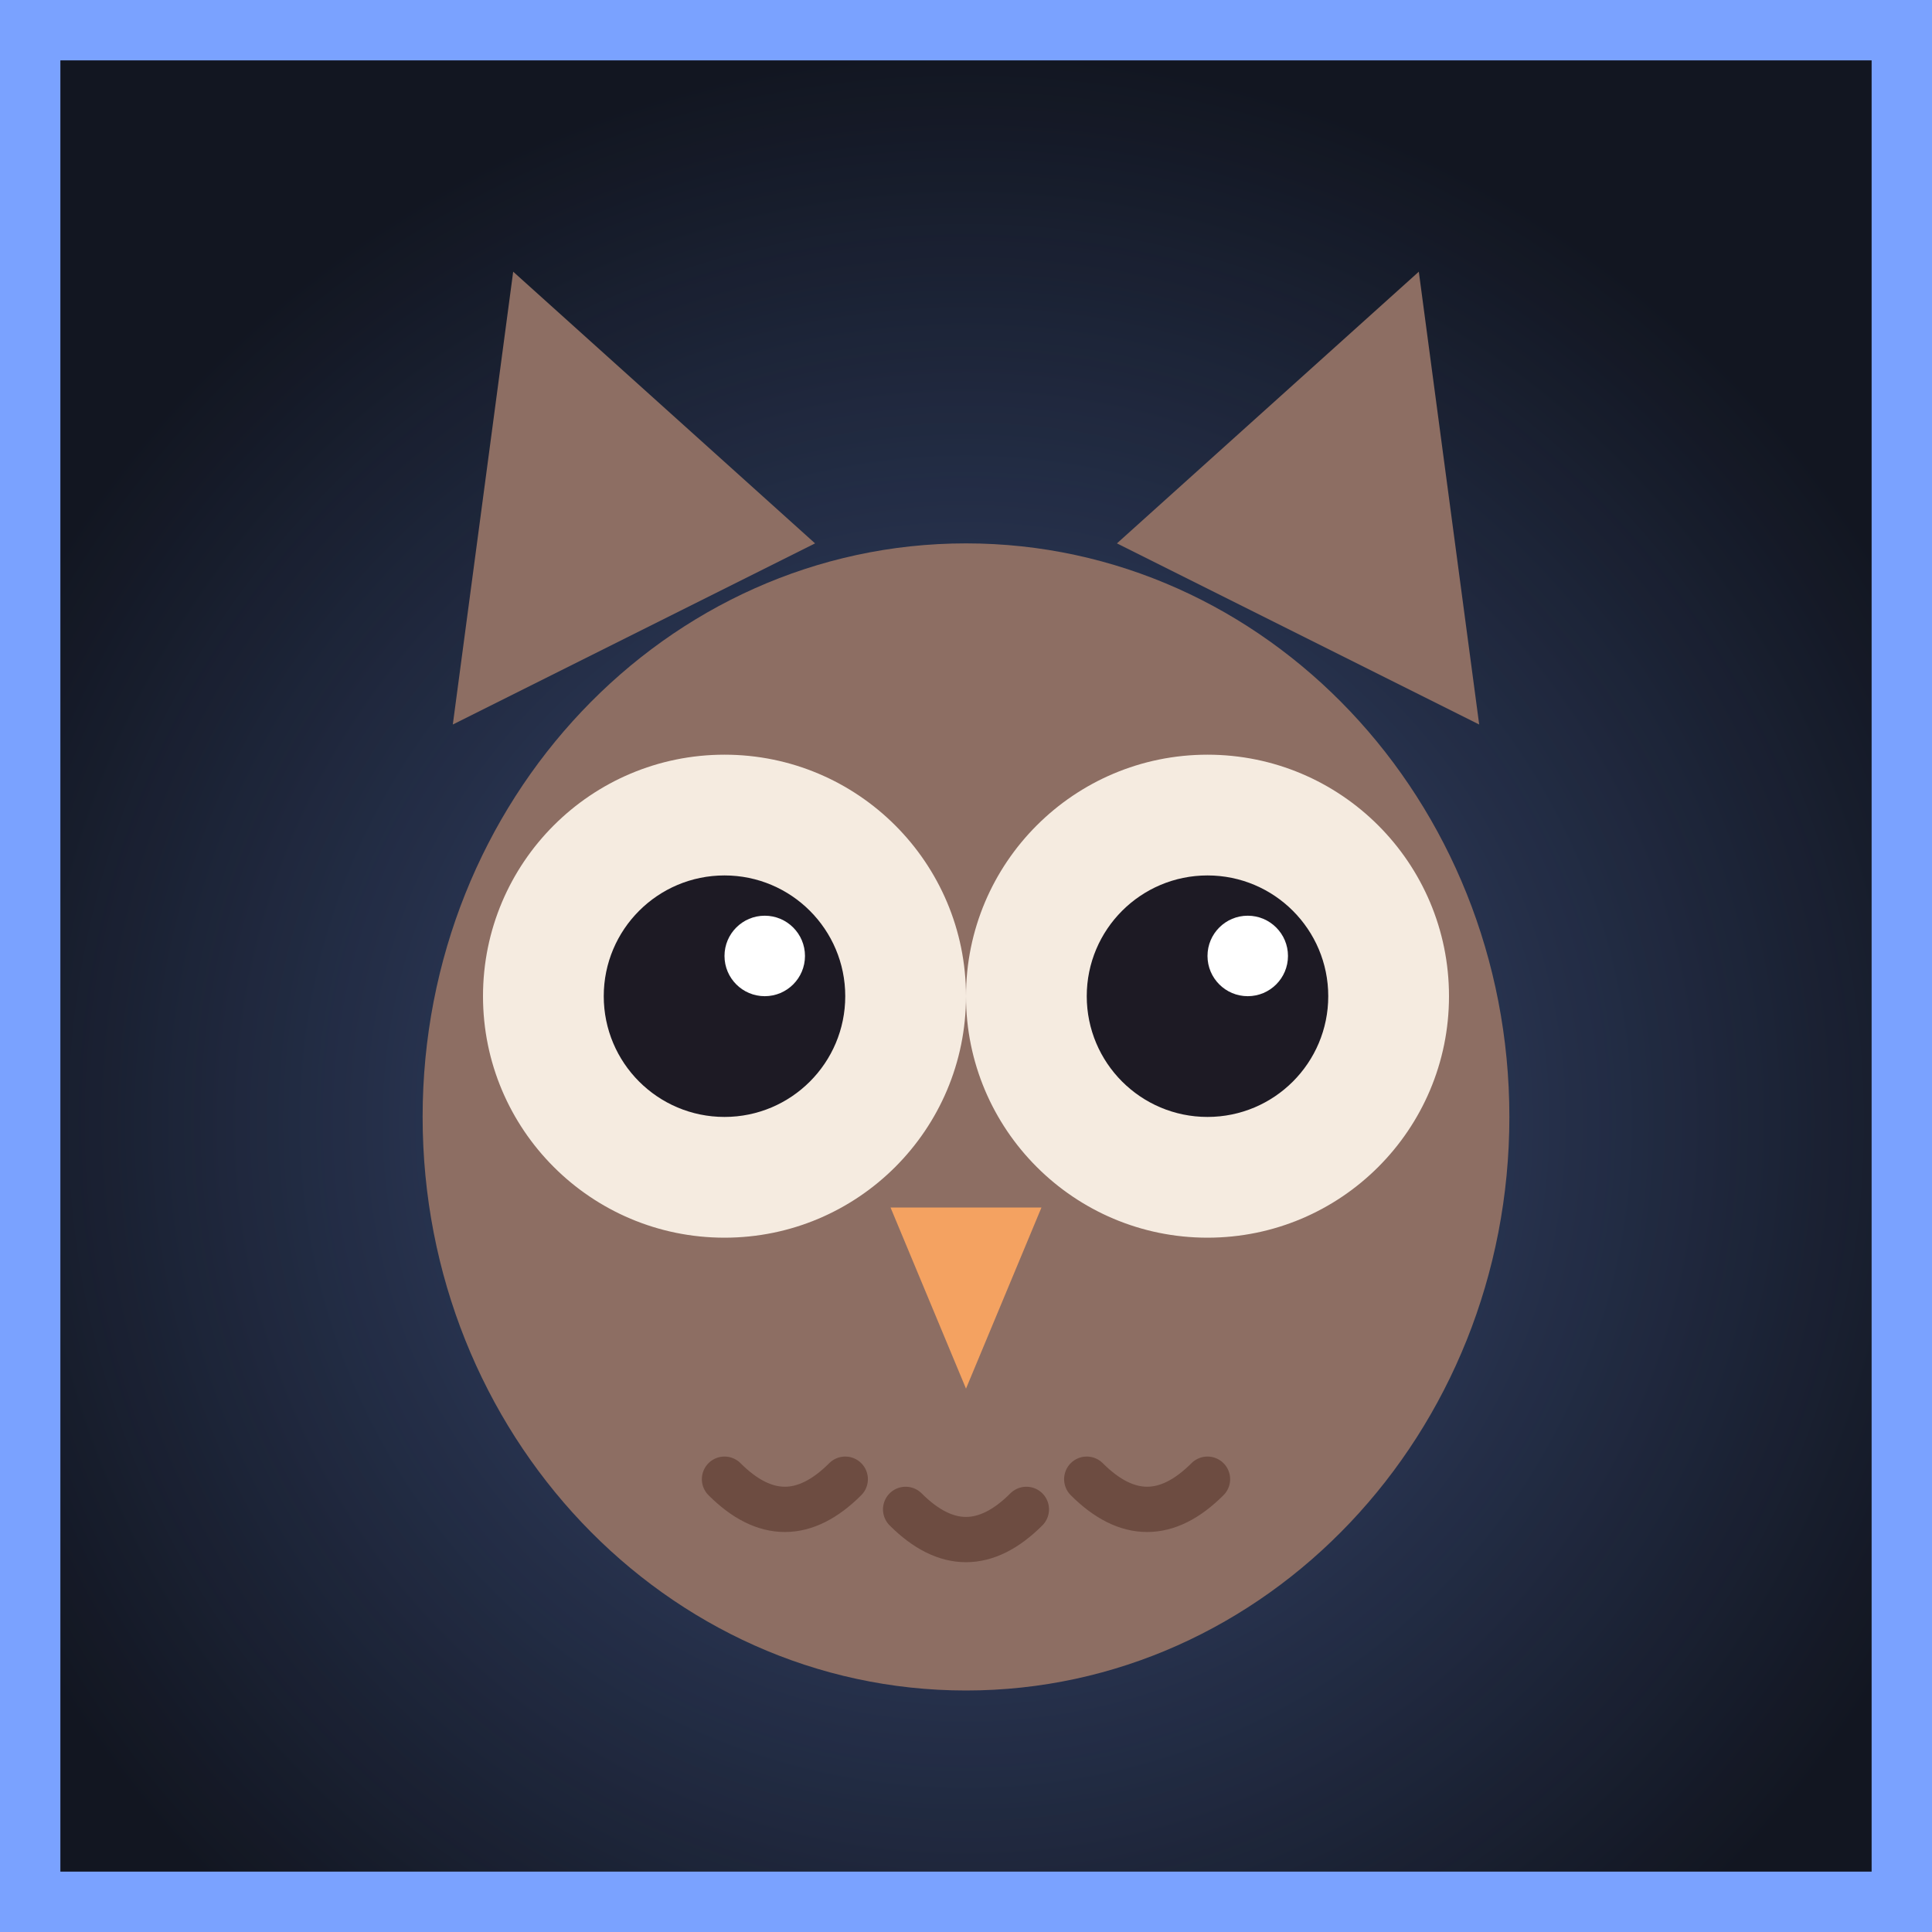
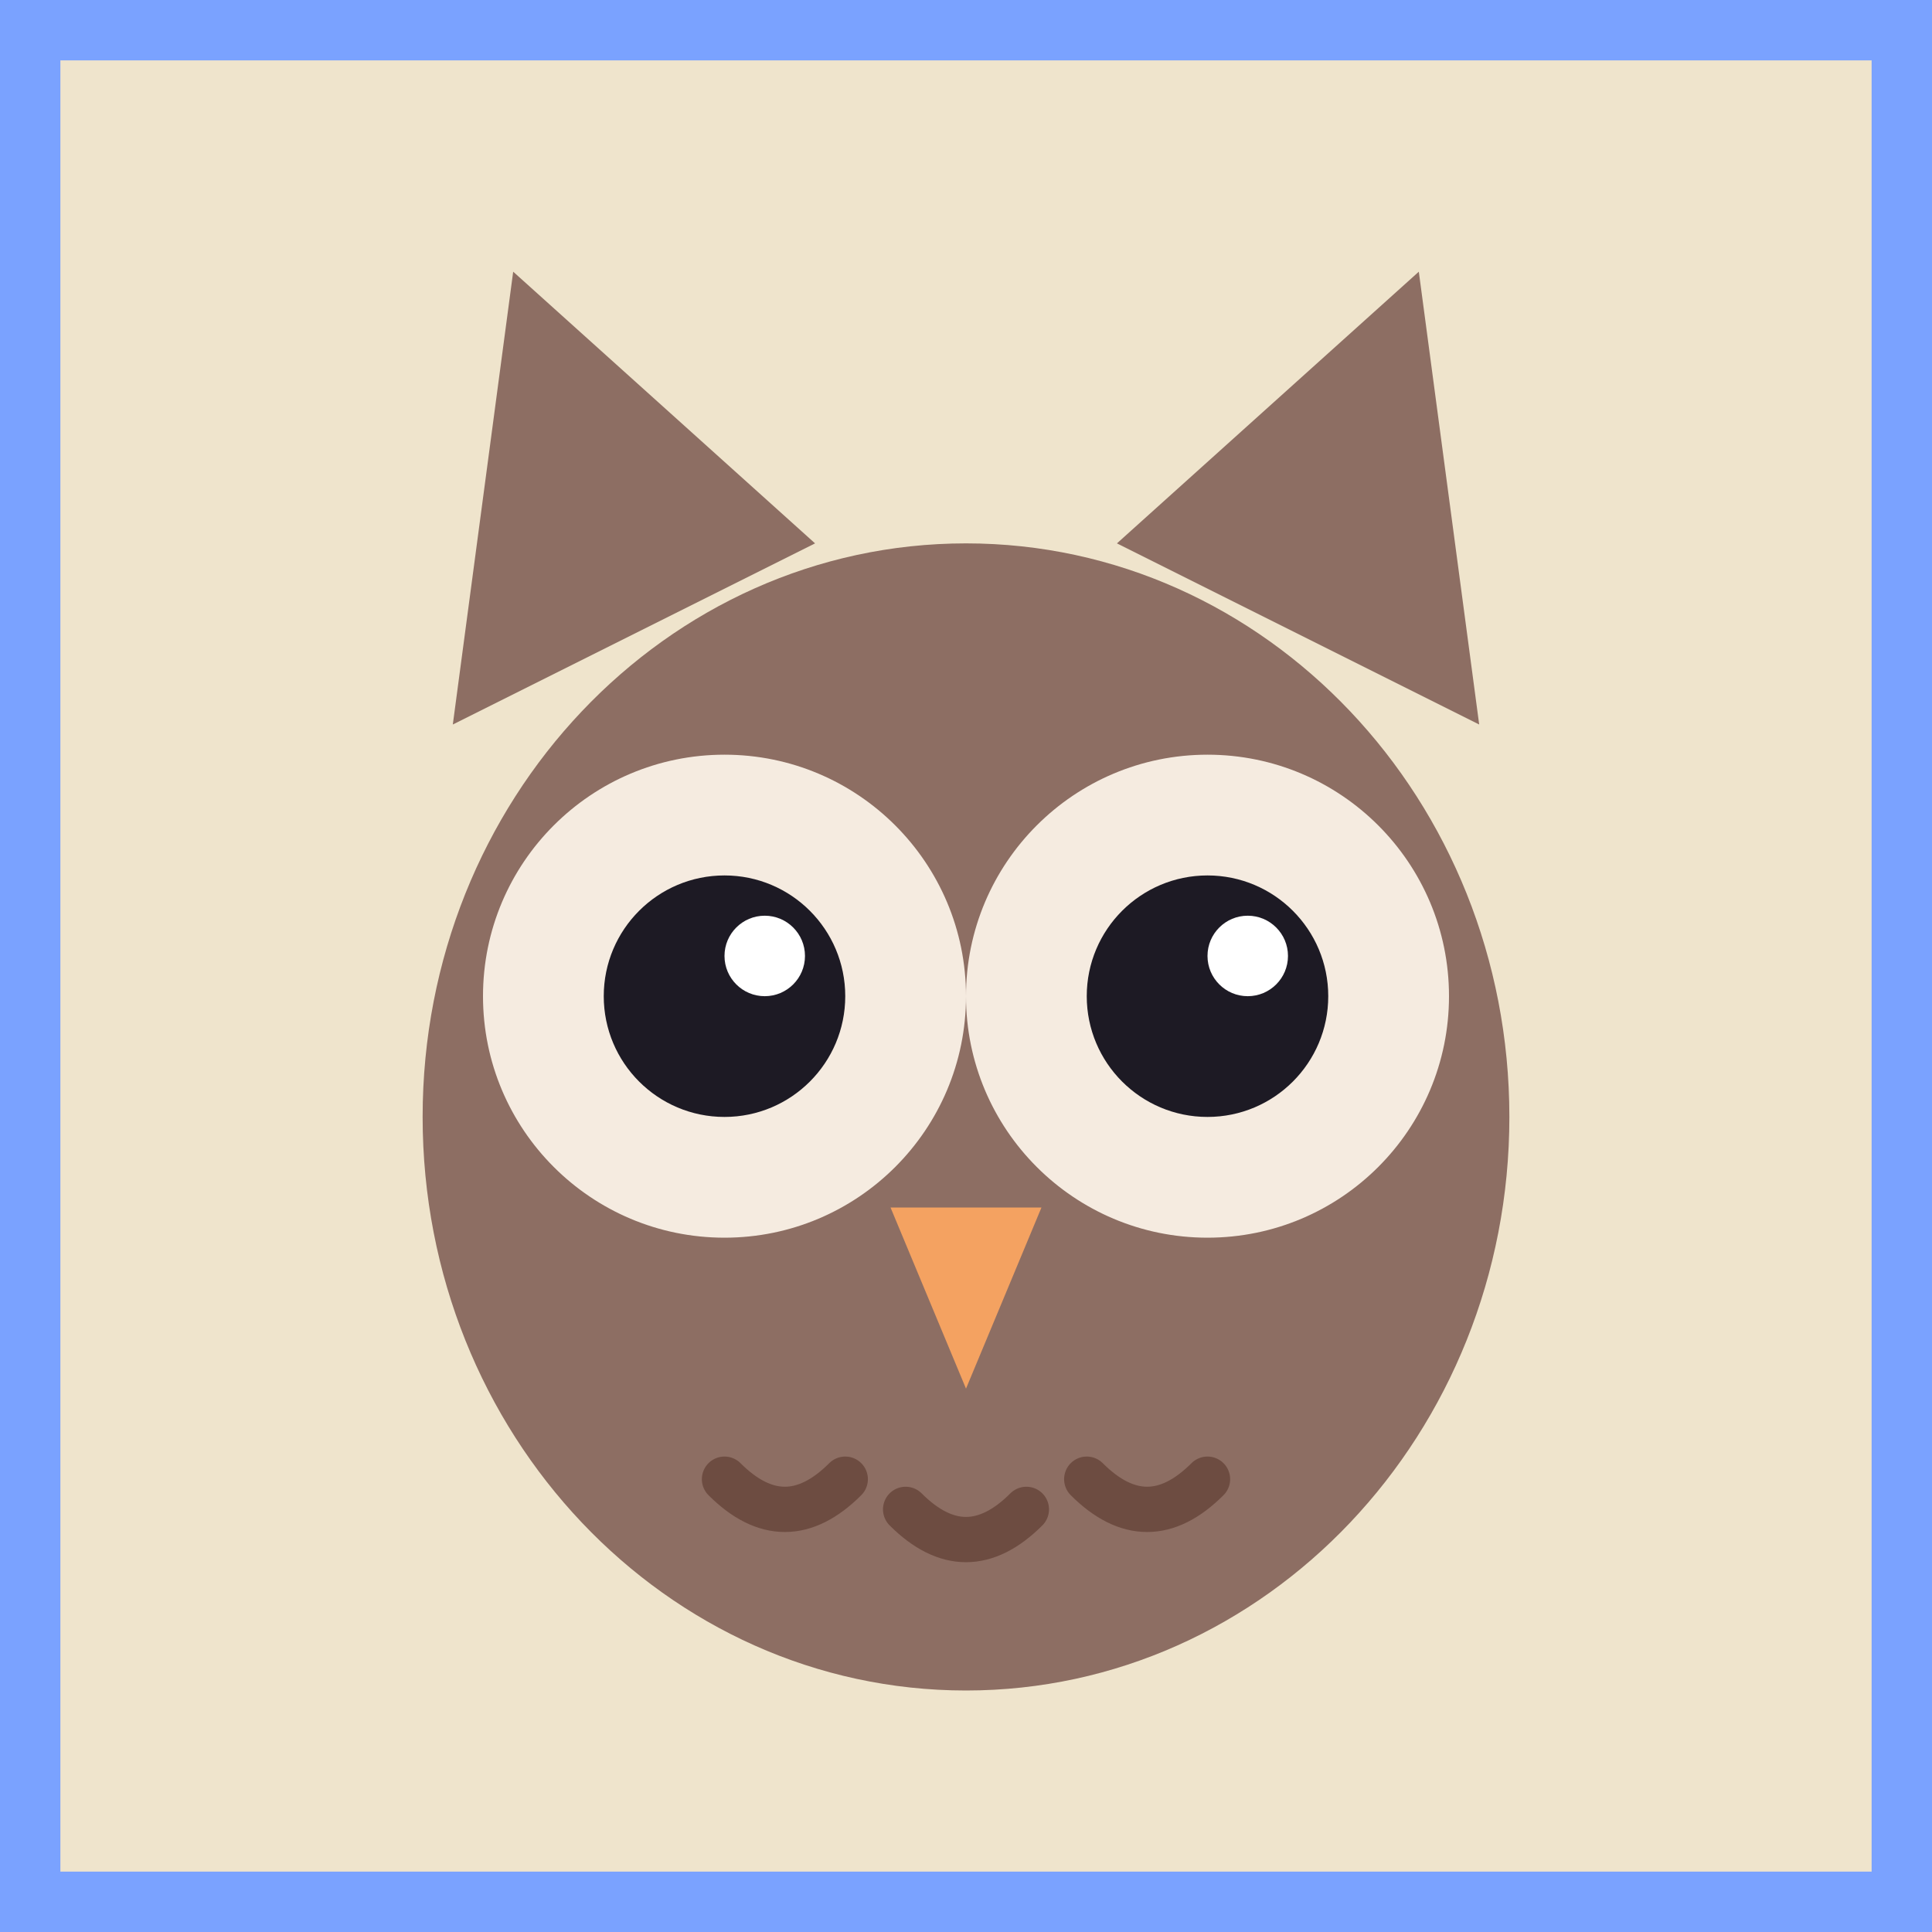
<svg xmlns="http://www.w3.org/2000/svg" viewBox="0 0 64 64">
-   <defs>
-     <radialGradient id="halo" cx="50%" cy="58%" r="55%">
-       <stop offset="0" stop-color="#7aa2ff" stop-opacity="0.4" />
-       <stop offset="1" stop-color="#7aa2ff" stop-opacity="0" />
-     </radialGradient>
-   </defs>
-   <rect width="64" height="64" fill="#121621" />
-   <rect width="64" height="64" fill="url(#halo)" />
+   <rect width="64" height="64" fill="#efe4cc" />
  <path d="M15 24L17 9 27 18z" fill="#8d6e63" />
  <path d="M49 24L47 9 37 18z" fill="#8d6e63" />
  <ellipse cx="32" cy="37" rx="18" ry="19" fill="#8d6e63" />
  <circle cx="24" cy="33" r="8" fill="#f5ebe0" />
  <circle cx="40" cy="33" r="8" fill="#f5ebe0" />
  <circle cx="24" cy="33" r="4" fill="#1d1a24" />
  <circle cx="25.333" cy="31.667" r="1.333" fill="#fff" />
  <circle cx="40" cy="33" r="4" fill="#1d1a24" />
  <circle cx="41.333" cy="31.667" r="1.333" fill="#fff" />
  <path d="M29.5 40h5L32 46z" fill="#f4a261" />
  <path d="M24 49q2 2 4 0M30 50q2 2 4 0M36 49q2 2 4 0" fill="none" stroke="#6d4c41" stroke-width="1.5" stroke-linecap="round" />
  <rect x="1" y="1" width="62" height="62" fill="none" stroke="#7aa2ff" stroke-width="2" />
</svg>
